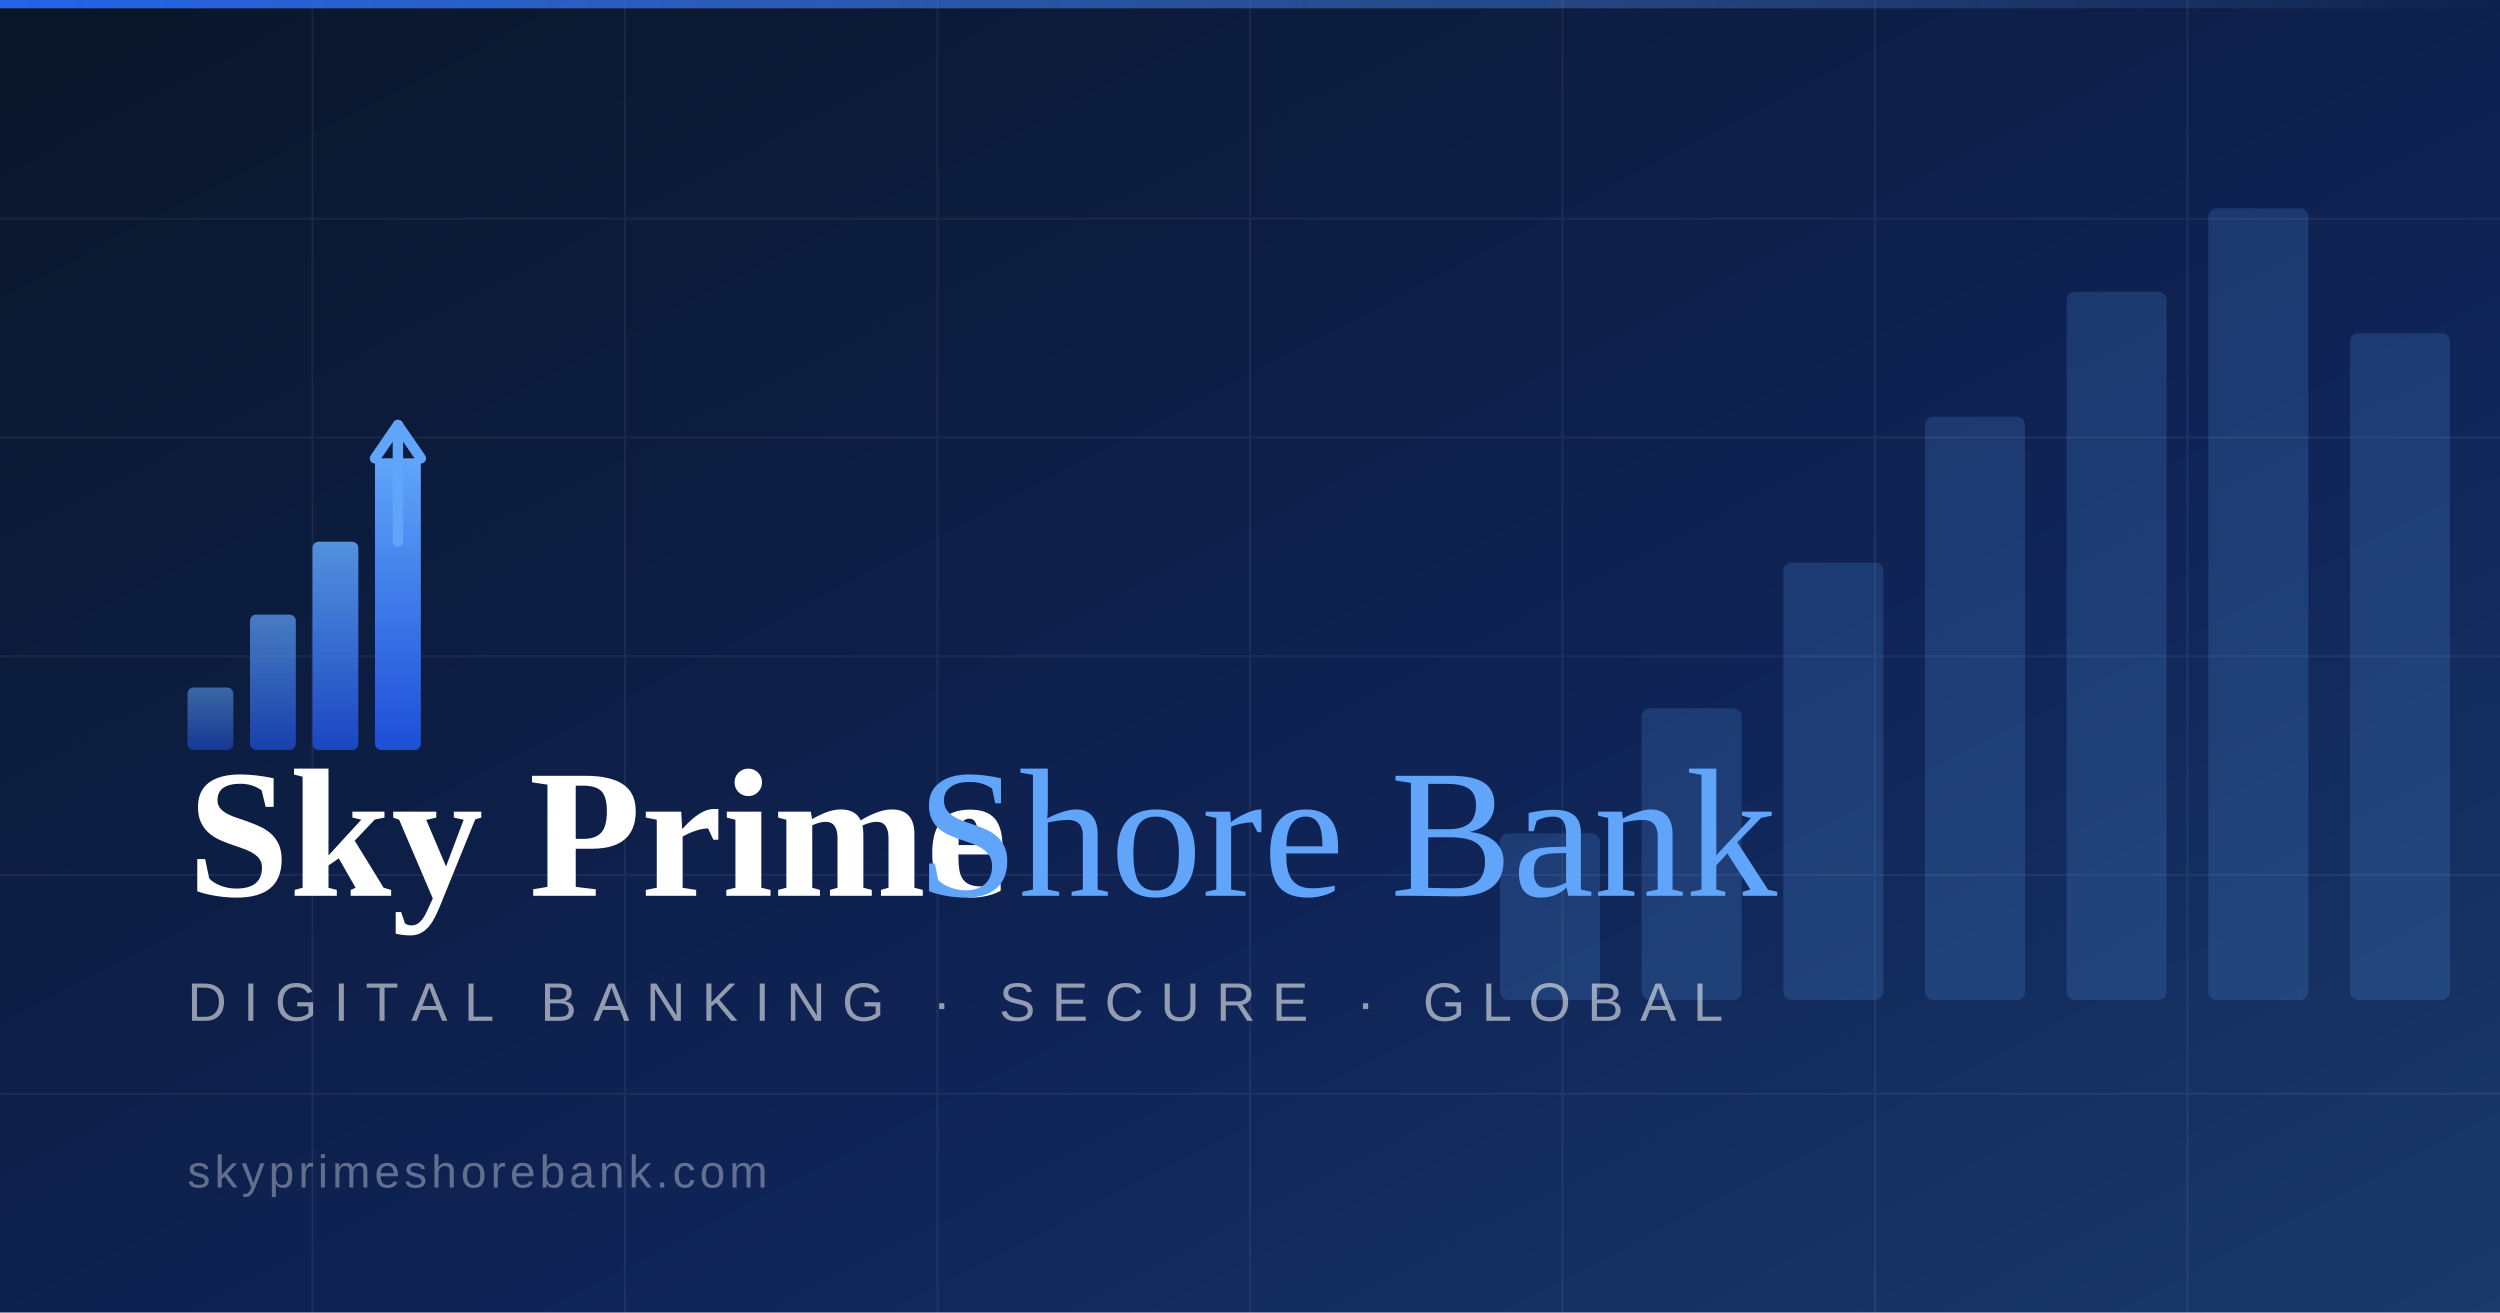
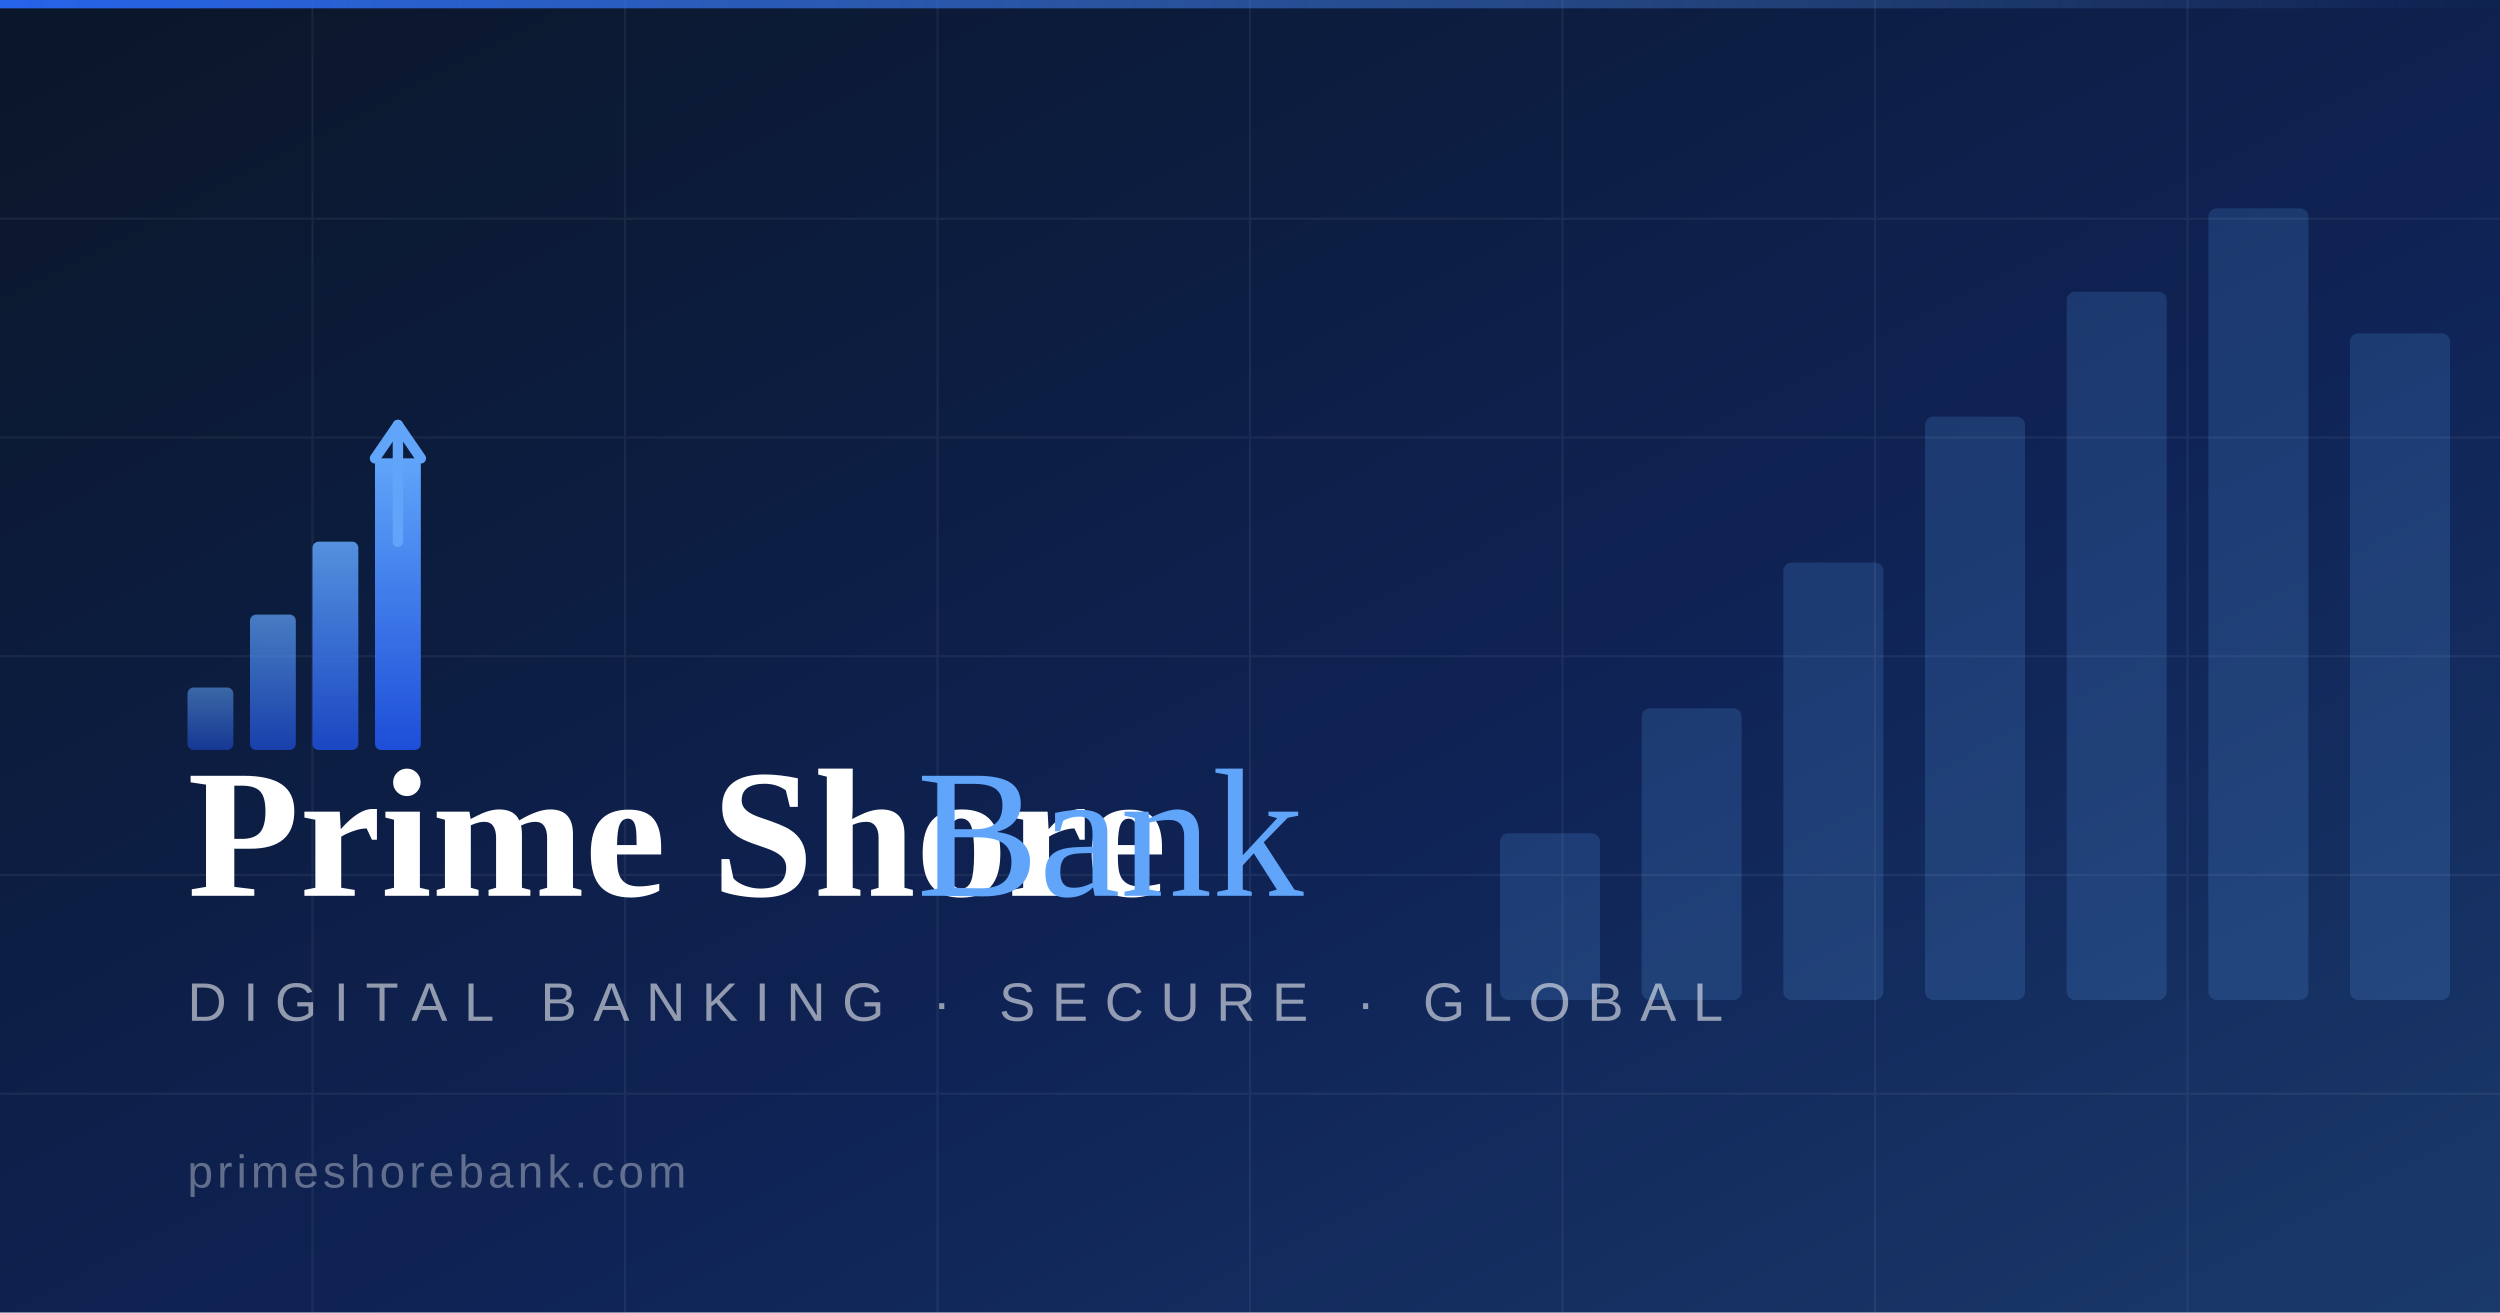
<svg xmlns="http://www.w3.org/2000/svg" viewBox="0 0 1200 630" width="1200" height="630">
  <defs>
    <linearGradient id="bgGrad" x1="0%" y1="0%" x2="100%" y2="100%">
      <stop offset="0%" style="stop-color:#0a1628;stop-opacity:1" />
      <stop offset="60%" style="stop-color:#0f2356;stop-opacity:1" />
      <stop offset="100%" style="stop-color:#1a3a6b;stop-opacity:1" />
    </linearGradient>
    <linearGradient id="barGrad" x1="0%" y1="100%" x2="0%" y2="0%">
      <stop offset="0%" style="stop-color:#1d4ed8;stop-opacity:1" />
      <stop offset="100%" style="stop-color:#60a5fa;stop-opacity:1" />
    </linearGradient>
    <linearGradient id="accentLine" x1="0%" y1="0%" x2="100%" y2="0%">
      <stop offset="0%" style="stop-color:#2563eb;stop-opacity:1" />
      <stop offset="100%" style="stop-color:#60a5fa;stop-opacity:0" />
    </linearGradient>
  </defs>
  <rect width="1200" height="630" fill="url(#bgGrad)" />
  <g opacity="0.06" stroke="#ffffff" stroke-width="1">
    <line x1="0" y1="105" x2="1200" y2="105" />
    <line x1="0" y1="210" x2="1200" y2="210" />
    <line x1="0" y1="315" x2="1200" y2="315" />
    <line x1="0" y1="420" x2="1200" y2="420" />
    <line x1="0" y1="525" x2="1200" y2="525" />
    <line x1="150" y1="0" x2="150" y2="630" />
    <line x1="300" y1="0" x2="300" y2="630" />
    <line x1="450" y1="0" x2="450" y2="630" />
    <line x1="600" y1="0" x2="600" y2="630" />
    <line x1="750" y1="0" x2="750" y2="630" />
    <line x1="900" y1="0" x2="900" y2="630" />
    <line x1="1050" y1="0" x2="1050" y2="630" />
  </g>
  <rect x="0" y="0" width="1200" height="4" fill="url(#accentLine)" />
  <g transform="translate(720, 80)" opacity="0.18">
    <rect x="0" y="320" width="48" height="80" rx="4" fill="#60a5fa" />
    <rect x="68" y="260" width="48" height="140" rx="4" fill="#60a5fa" />
    <rect x="136" y="190" width="48" height="210" rx="4" fill="#60a5fa" />
    <rect x="204" y="120" width="48" height="280" rx="4" fill="#60a5fa" />
    <rect x="272" y="60" width="48" height="340" rx="4" fill="#60a5fa" />
    <rect x="340" y="20" width="48" height="380" rx="4" fill="#60a5fa" />
    <rect x="408" y="80" width="48" height="320" rx="4" fill="#60a5fa" />
  </g>
  <g transform="translate(90, 200)">
    <rect x="0" y="130" width="22" height="30" rx="3" fill="url(#barGrad)" opacity="0.55" />
    <rect x="30" y="95" width="22" height="65" rx="3" fill="url(#barGrad)" opacity="0.7" />
    <rect x="60" y="60" width="22" height="100" rx="3" fill="url(#barGrad)" opacity="0.85" />
    <rect x="90" y="20" width="22" height="140" rx="3" fill="url(#barGrad)" />
    <polyline points="90,20 101,4 112,20" fill="none" stroke="#60a5fa" stroke-width="5" stroke-linejoin="round" stroke-linecap="round" />
    <line x1="101" y1="4" x2="101" y2="60" stroke="#60a5fa" stroke-width="5" stroke-linecap="round" />
  </g>
-   <text x="90" y="430" font-family="Georgia, 'Times New Roman', serif" font-size="88" font-weight="700" fill="#ffffff" letter-spacing="0">Sky Prime</text>
-   <text x="440" y="430" font-family="Georgia, 'Times New Roman', serif" font-size="88" font-weight="400" fill="#60a5fa" letter-spacing="0">Shore Bank</text>
+   <text x="90" y="430" font-family="Georgia, 'Times New Roman', serif" font-size="88" font-weight="700" fill="#ffffff" letter-spacing="0">Prime Shore</text>
+   <text x="440" y="430" font-family="Georgia, 'Times New Roman', serif" font-size="88" font-weight="400" fill="#60a5fa" letter-spacing="0">Bank</text>
  <text x="90" y="490" font-family="Arial, sans-serif" font-size="26" font-weight="300" fill="rgba(255,255,255,0.55)" letter-spacing="8">DIGITAL BANKING  ·  SECURE  ·  GLOBAL</text>
-   <text x="90" y="570" font-family="Arial, sans-serif" font-size="22" font-weight="400" fill="rgba(255,255,255,0.35)" letter-spacing="2">skyprimeshorebank.com</text>
+   <text x="90" y="570" font-family="Arial, sans-serif" font-size="22" font-weight="400" fill="rgba(255,255,255,0.35)" letter-spacing="2">primeshorebank.com</text>
</svg>
